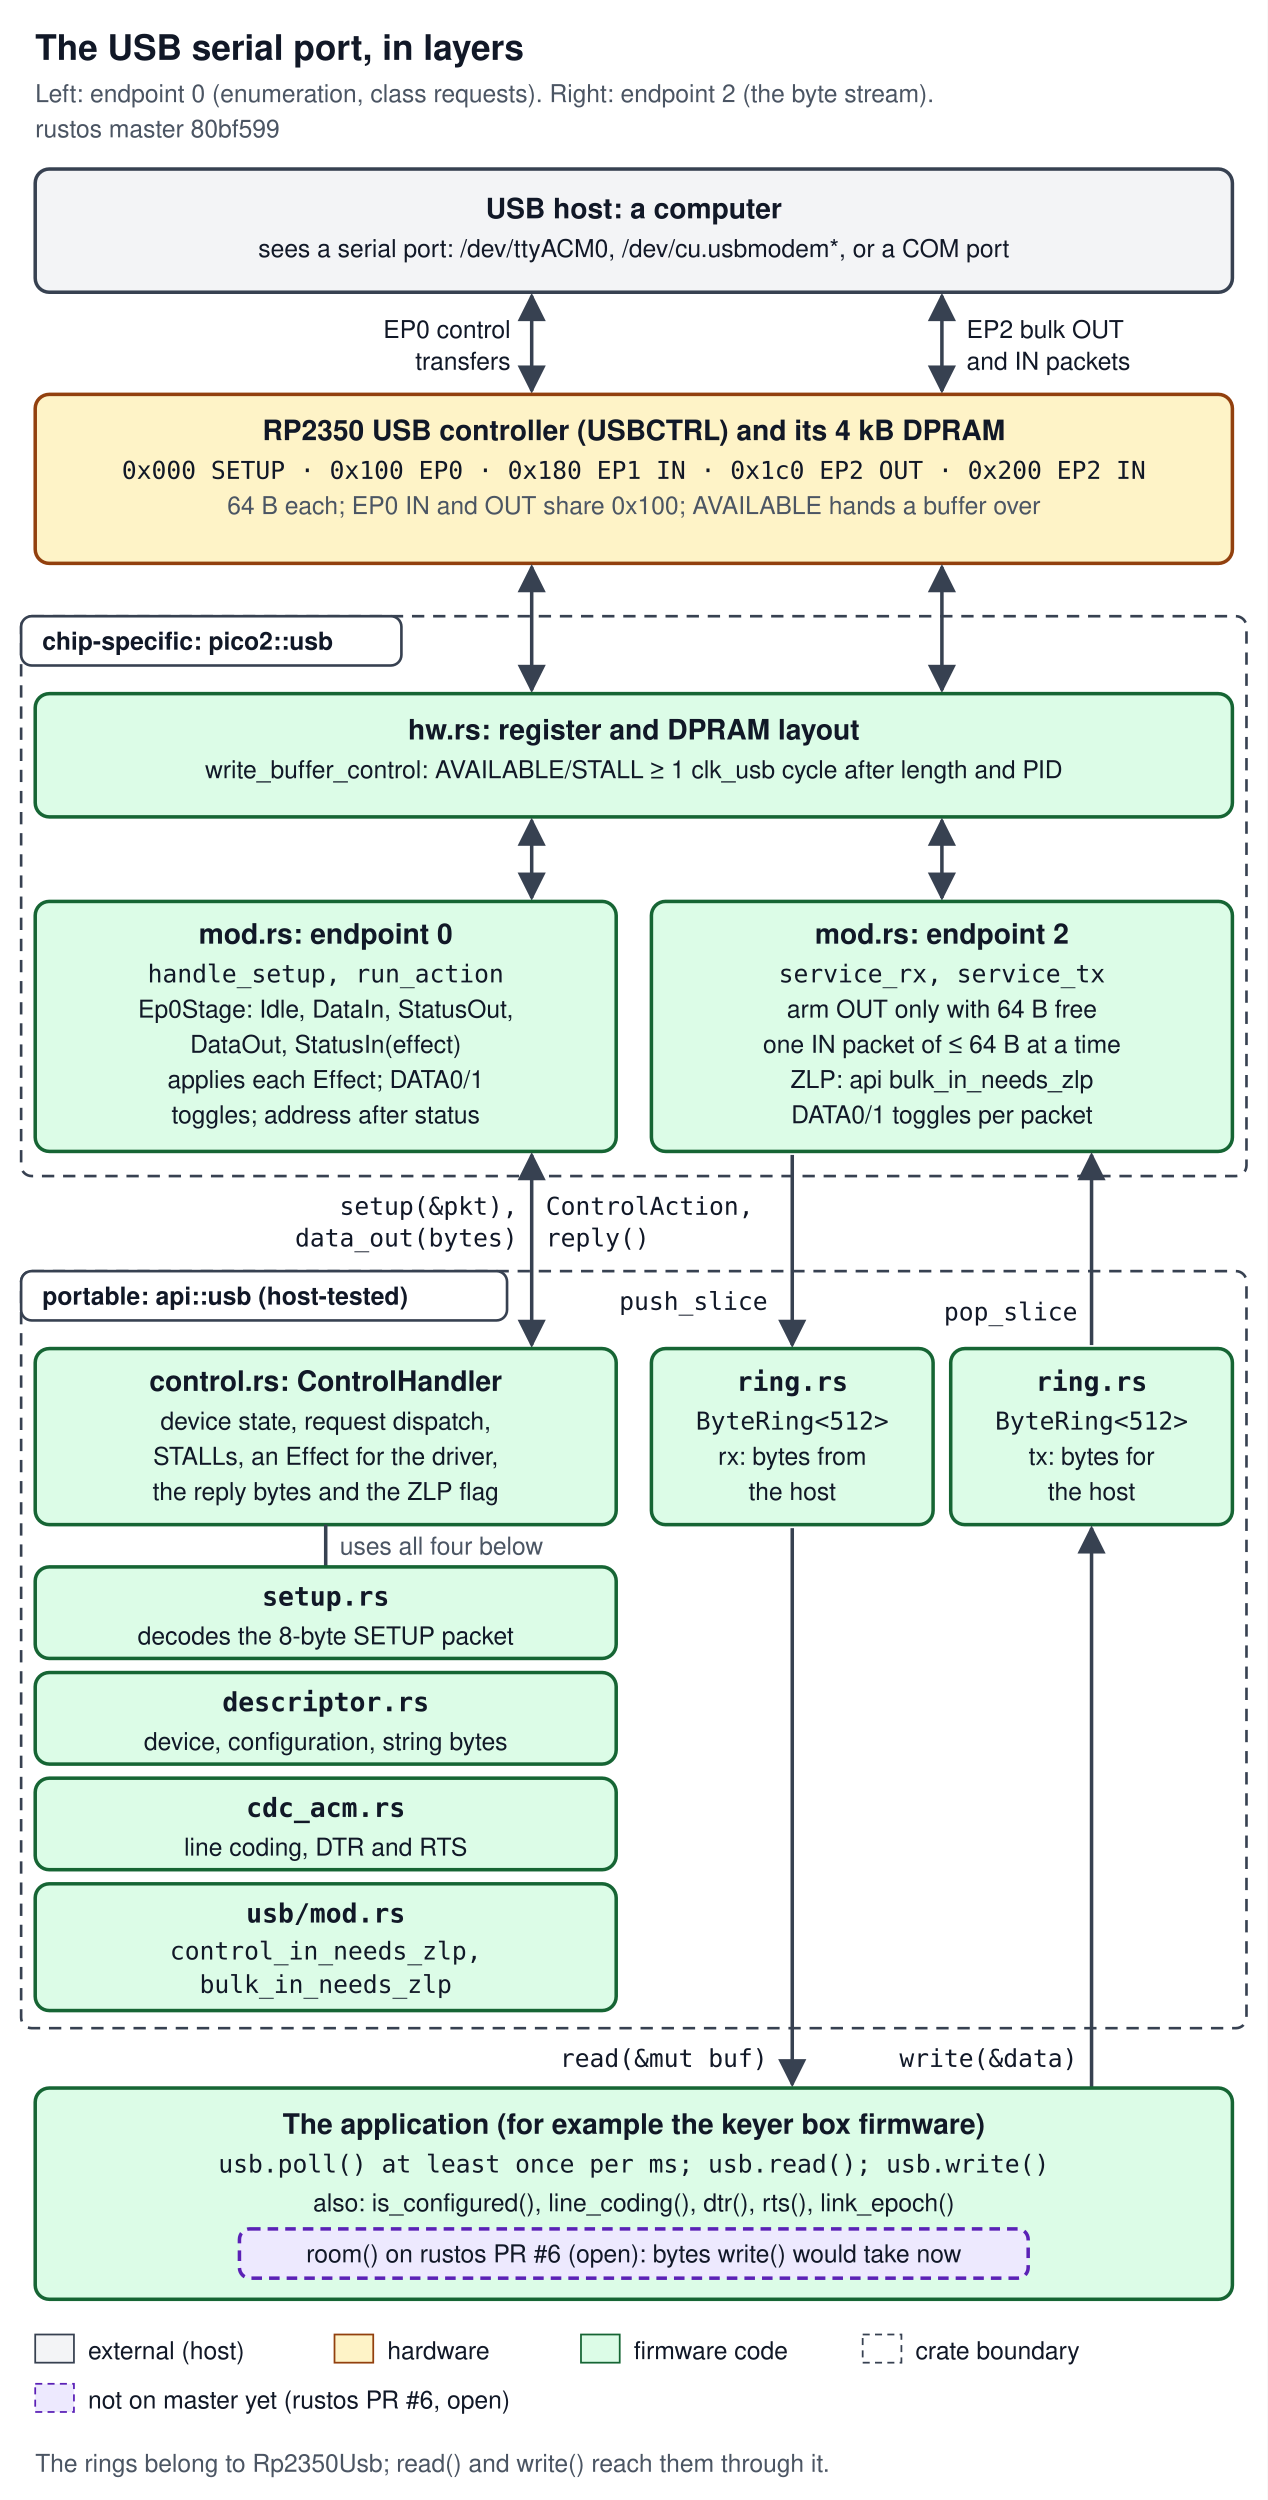
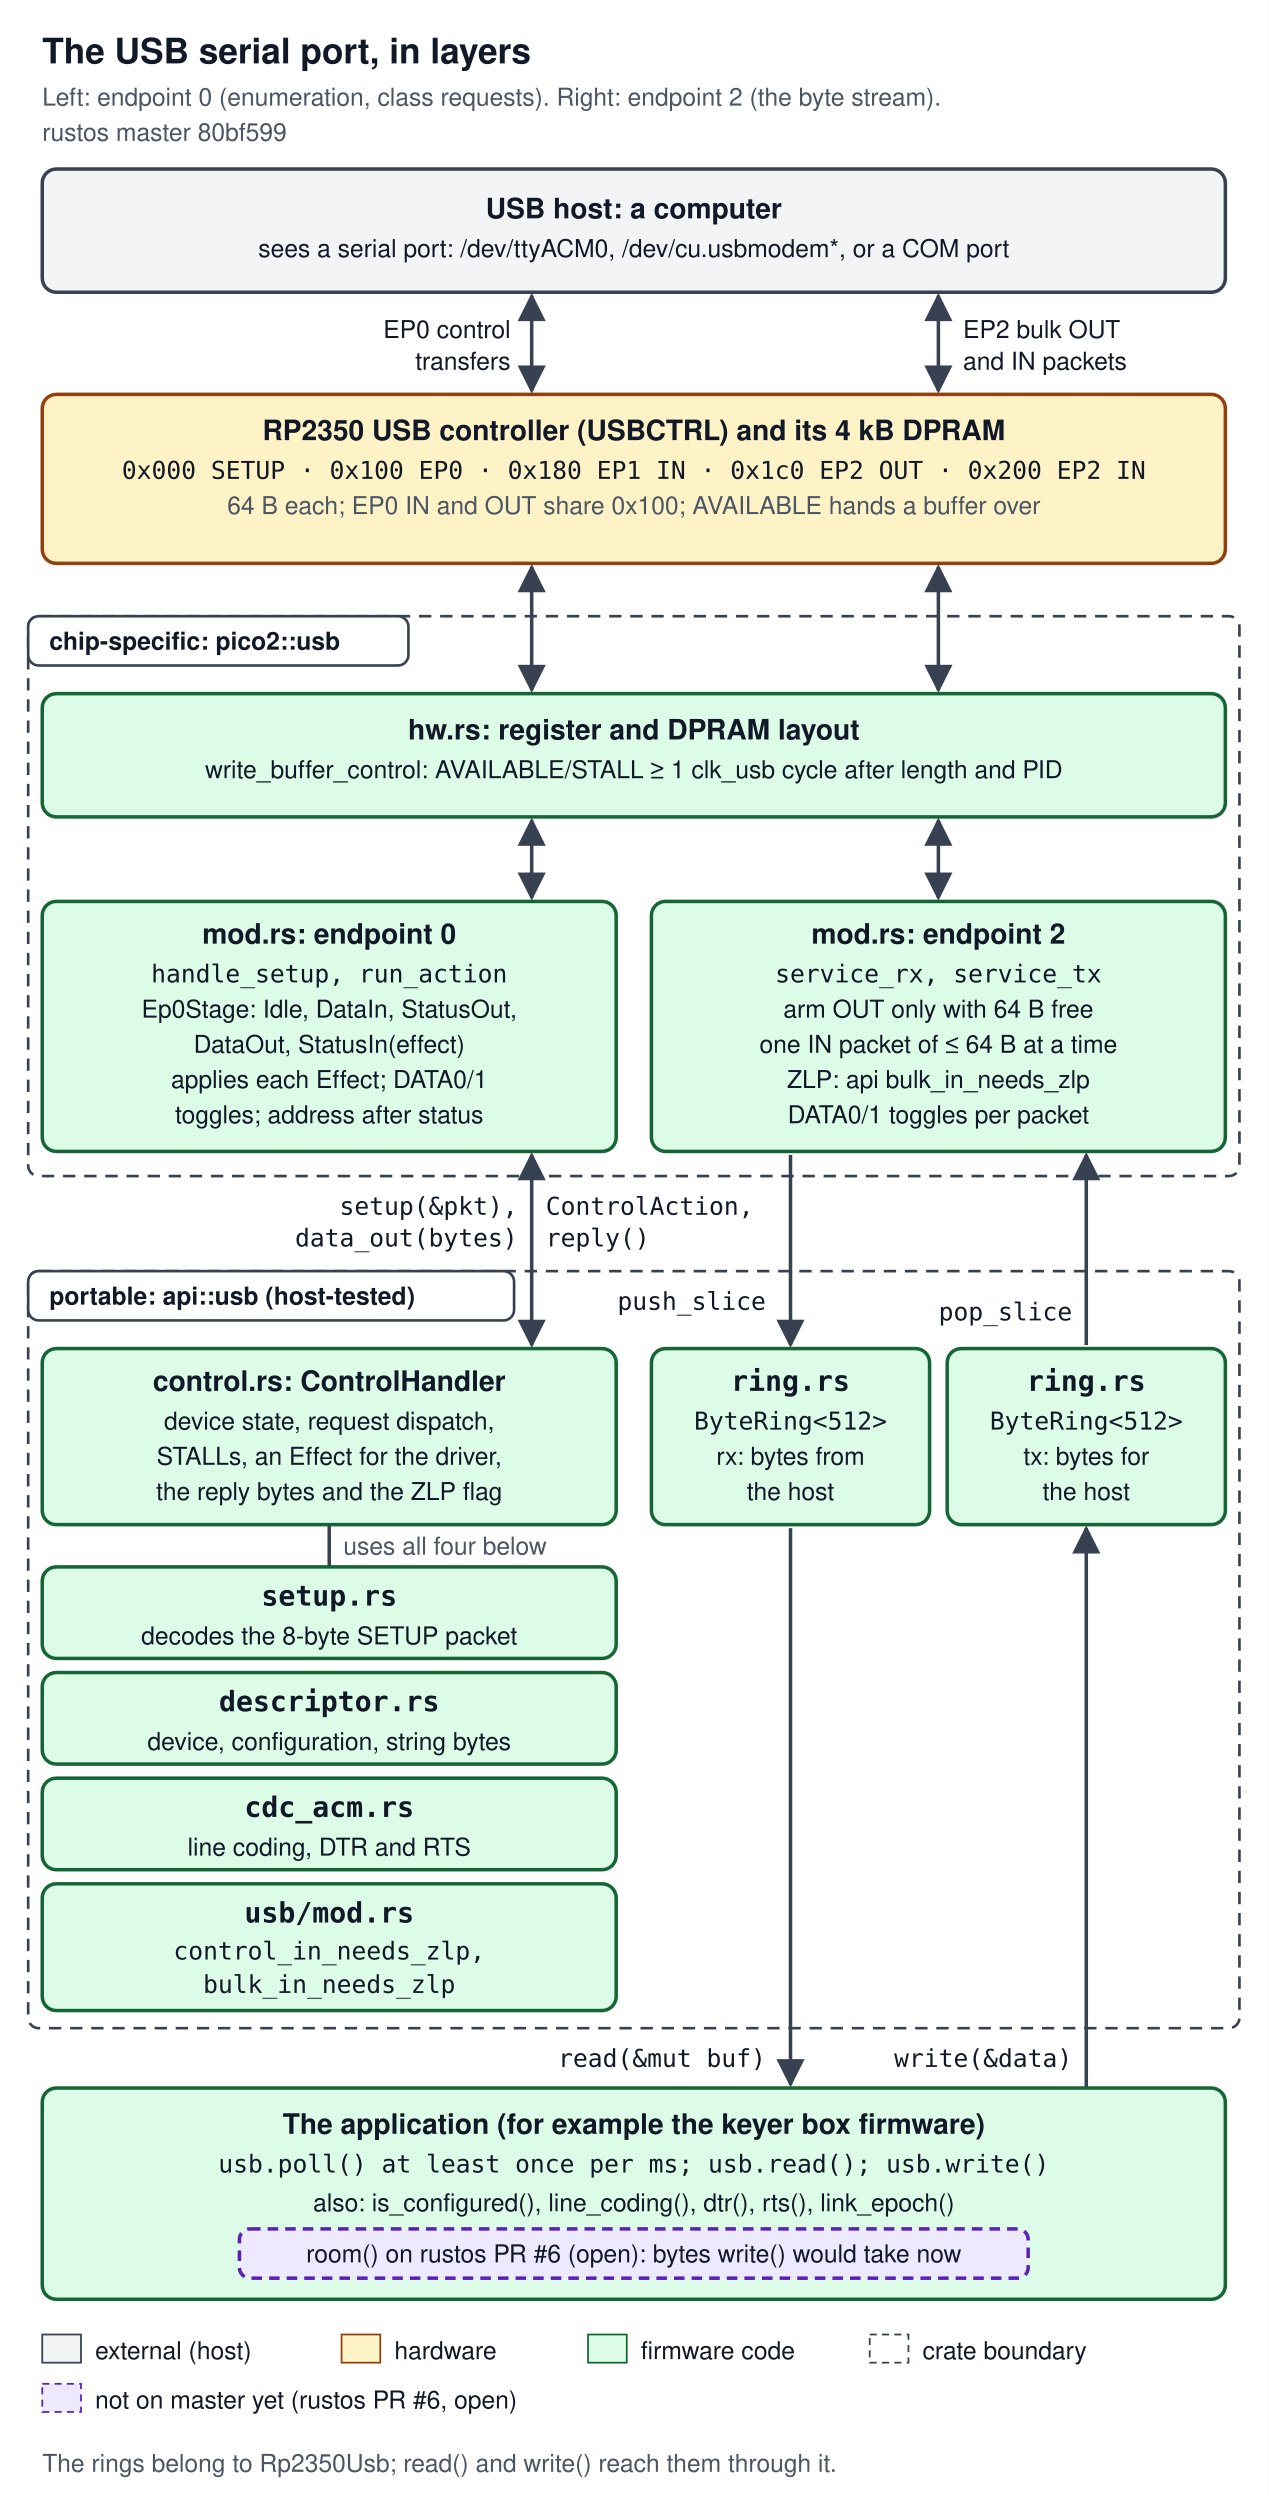
<svg xmlns="http://www.w3.org/2000/svg" viewBox="0 0 720 1420" width="720" height="1420" font-family="Helvetica, Arial, 'Liberation Sans', sans-serif" font-size="16" fill="#111827">
  <defs>
    <marker id="a03us-arrow" viewBox="0 0 10 10" refX="9" refY="5" markerWidth="8" markerHeight="8" orient="auto-start-reverse">
      <path d="M0,0 L10,5 L0,10 z" fill="#374151" />
    </marker>
  </defs>
  <rect x="0" y="0" width="720" height="1420" fill="#ffffff" />
-   <text x="20" y="34" font-size="20" font-weight="bold">The USB serial port, in layers</text>
-   <text x="20" y="58" font-size="14" fill="#4b5563">Left: endpoint 0 (enumeration, class requests). Right: endpoint 2 (the byte stream).</text>
-   <text x="20" y="78" font-size="14" fill="#4b5563">rustos master 80bf599</text>
-   <rect x="20" y="96" width="680" height="70" rx="8" fill="#f3f4f6" stroke="#374151" stroke-width="2" />
+   <text x="24" y="36" font-size="20" font-weight="bold">The USB serial port, in layers</text>
+   <text x="24" y="60" font-size="14" fill="#4b5563">Left: endpoint 0 (enumeration, class requests). Right: endpoint 2 (the byte stream).</text>
+   <text x="24" y="80" font-size="14" fill="#4b5563">rustos master 80bf599</text>
+   <rect x="24" y="96" width="672" height="70" rx="8" fill="#f3f4f6" stroke="#374151" stroke-width="2" />
  <text x="360" y="124" text-anchor="middle" font-weight="bold">USB host: a computer</text>
  <text x="360" y="146" text-anchor="middle" font-size="14">sees a serial port: /dev/ttyACM0, /dev/cu.usbmodem*, or a COM port</text>
  <line x1="302" y1="168" x2="302" y2="222" stroke="#374151" stroke-width="2" marker-end="url(#a03us-arrow)" marker-start="url(#a03us-arrow)" />
  <text x="290" y="192" text-anchor="end" font-size="14">EP0 control</text>
  <text x="290" y="210" text-anchor="end" font-size="14">transfers</text>
-   <line x1="535" y1="168" x2="535" y2="222" stroke="#374151" stroke-width="2" marker-end="url(#a03us-arrow)" marker-start="url(#a03us-arrow)" />
-   <text x="549" y="192" font-size="14">EP2 bulk OUT</text>
-   <text x="549" y="210" font-size="14">and IN packets</text>
-   <rect x="20" y="224" width="680" height="96" rx="8" fill="#fef3c7" stroke="#92400e" stroke-width="2" />
+   <line x1="533" y1="168" x2="533" y2="222" stroke="#374151" stroke-width="2" marker-end="url(#a03us-arrow)" marker-start="url(#a03us-arrow)" />
+   <text x="547" y="192" font-size="14">EP2 bulk OUT</text>
+   <text x="547" y="210" font-size="14">and IN packets</text>
+   <rect x="24" y="224" width="672" height="96" rx="8" fill="#fef3c7" stroke="#92400e" stroke-width="2" />
  <text x="360" y="250" text-anchor="middle" font-weight="bold">RP2350 USB controller (USBCTRL) and its 4 kB DPRAM</text>
  <text x="360" y="272" text-anchor="middle" font-size="14" font-family="Menlo, Consolas, 'DejaVu Sans Mono', monospace">0x000 SETUP · 0x100 EP0 · 0x180 EP1 IN · 0x1c0 EP2 OUT · 0x200 EP2 IN</text>
  <text x="360" y="292" text-anchor="middle" font-size="14" fill="#4b5563">64 B each; EP0 IN and OUT share 0x100; AVAILABLE hands a buffer over</text>
  <line x1="302" y1="322" x2="302" y2="392" stroke="#374151" stroke-width="2" marker-end="url(#a03us-arrow)" marker-start="url(#a03us-arrow)" />
-   <line x1="535" y1="322" x2="535" y2="392" stroke="#374151" stroke-width="2" marker-end="url(#a03us-arrow)" marker-start="url(#a03us-arrow)" />
-   <rect x="12" y="350" width="696" height="318" rx="6" fill="none" stroke="#374151" stroke-width="1.5" stroke-dasharray="7 5" />
-   <rect x="12" y="350" width="216" height="28" rx="6" fill="#ffffff" stroke="#374151" stroke-width="1.5" />
-   <text x="24" y="369" font-size="14" font-weight="bold">chip-specific: pico2::usb</text>
-   <rect x="20" y="394" width="680" height="70" rx="8" fill="#dcfce7" stroke="#166534" stroke-width="2" />
+   <line x1="533" y1="322" x2="533" y2="392" stroke="#374151" stroke-width="2" marker-end="url(#a03us-arrow)" marker-start="url(#a03us-arrow)" />
+   <rect x="16" y="350" width="688" height="318" rx="6" fill="none" stroke="#374151" stroke-width="1.5" stroke-dasharray="7 5" />
+   <rect x="16" y="350" width="216" height="28" rx="6" fill="#ffffff" stroke="#374151" stroke-width="1.5" />
+   <text x="28" y="369" font-size="14" font-weight="bold">chip-specific: pico2::usb</text>
+   <rect x="24" y="394" width="672" height="70" rx="8" fill="#dcfce7" stroke="#166534" stroke-width="2" />
  <text x="360" y="420" text-anchor="middle" font-weight="bold">hw.rs: register and DPRAM layout</text>
  <text x="360" y="442" text-anchor="middle" font-size="14">write_buffer_control: AVAILABLE/STALL ≥ 1 clk_usb cycle after length and PID</text>
  <line x1="302" y1="466" x2="302" y2="510" stroke="#374151" stroke-width="2" marker-end="url(#a03us-arrow)" marker-start="url(#a03us-arrow)" />
-   <line x1="535" y1="466" x2="535" y2="510" stroke="#374151" stroke-width="2" marker-end="url(#a03us-arrow)" marker-start="url(#a03us-arrow)" />
-   <rect x="20" y="512" width="330" height="142" rx="8" fill="#dcfce7" stroke="#166534" stroke-width="2" />
-   <text x="185" y="536" text-anchor="middle" font-weight="bold">mod.rs: endpoint 0</text>
-   <text x="185" y="558" text-anchor="middle" font-size="14" font-family="Menlo, Consolas, 'DejaVu Sans Mono', monospace">handle_setup, run_action</text>
-   <text x="185" y="578" text-anchor="middle" font-size="14">Ep0Stage: Idle, DataIn, StatusOut,</text>
-   <text x="185" y="598" text-anchor="middle" font-size="14">DataOut, StatusIn(effect)</text>
-   <text x="185" y="618" text-anchor="middle" font-size="14">applies each Effect; DATA0/1</text>
-   <text x="185" y="638" text-anchor="middle" font-size="14">toggles; address after status</text>
-   <rect x="370" y="512" width="330" height="142" rx="8" fill="#dcfce7" stroke="#166534" stroke-width="2" />
-   <text x="535" y="536" text-anchor="middle" font-weight="bold">mod.rs: endpoint 2</text>
-   <text x="535" y="558" text-anchor="middle" font-size="14" font-family="Menlo, Consolas, 'DejaVu Sans Mono', monospace">service_rx, service_tx</text>
-   <text x="535" y="578" text-anchor="middle" font-size="14">arm OUT only with 64 B free</text>
-   <text x="535" y="598" text-anchor="middle" font-size="14">one IN packet of ≤ 64 B at a time</text>
-   <text x="535" y="618" text-anchor="middle" font-size="14">ZLP: api bulk_in_needs_zlp</text>
-   <text x="535" y="638" text-anchor="middle" font-size="14">DATA0/1 toggles per packet</text>
-   <rect x="12" y="722" width="696" height="430" rx="6" fill="none" stroke="#374151" stroke-width="1.5" stroke-dasharray="7 5" />
-   <rect x="12" y="722" width="276" height="28" rx="6" fill="#ffffff" stroke="#374151" stroke-width="1.5" />
-   <text x="24" y="741" font-size="14" font-weight="bold">portable: api::usb (host-tested)</text>
+   <line x1="533" y1="466" x2="533" y2="510" stroke="#374151" stroke-width="2" marker-end="url(#a03us-arrow)" marker-start="url(#a03us-arrow)" />
+   <rect x="24" y="512" width="326" height="142" rx="8" fill="#dcfce7" stroke="#166534" stroke-width="2" />
+   <text x="187" y="536" text-anchor="middle" font-weight="bold">mod.rs: endpoint 0</text>
+   <text x="187" y="558" text-anchor="middle" font-size="14" font-family="Menlo, Consolas, 'DejaVu Sans Mono', monospace">handle_setup, run_action</text>
+   <text x="187" y="578" text-anchor="middle" font-size="14">Ep0Stage: Idle, DataIn, StatusOut,</text>
+   <text x="187" y="598" text-anchor="middle" font-size="14">DataOut, StatusIn(effect)</text>
+   <text x="187" y="618" text-anchor="middle" font-size="14">applies each Effect; DATA0/1</text>
+   <text x="187" y="638" text-anchor="middle" font-size="14">toggles; address after status</text>
+   <rect x="370" y="512" width="326" height="142" rx="8" fill="#dcfce7" stroke="#166534" stroke-width="2" />
+   <text x="533" y="536" text-anchor="middle" font-weight="bold">mod.rs: endpoint 2</text>
+   <text x="533" y="558" text-anchor="middle" font-size="14" font-family="Menlo, Consolas, 'DejaVu Sans Mono', monospace">service_rx, service_tx</text>
+   <text x="533" y="578" text-anchor="middle" font-size="14">arm OUT only with 64 B free</text>
+   <text x="533" y="598" text-anchor="middle" font-size="14">one IN packet of ≤ 64 B at a time</text>
+   <text x="533" y="618" text-anchor="middle" font-size="14">ZLP: api bulk_in_needs_zlp</text>
+   <text x="533" y="638" text-anchor="middle" font-size="14">DATA0/1 toggles per packet</text>
+   <rect x="16" y="722" width="688" height="430" rx="6" fill="none" stroke="#374151" stroke-width="1.5" stroke-dasharray="7 5" />
+   <rect x="16" y="722" width="276" height="28" rx="6" fill="#ffffff" stroke="#374151" stroke-width="1.5" />
+   <text x="28" y="741" font-size="14" font-weight="bold">portable: api::usb (host-tested)</text>
  <line x1="302" y1="656" x2="302" y2="764" stroke="#374151" stroke-width="2" marker-end="url(#a03us-arrow)" marker-start="url(#a03us-arrow)" />
  <text x="294" y="690" text-anchor="end" font-size="14" font-family="Menlo, Consolas, 'DejaVu Sans Mono', monospace">setup(&amp;pkt),</text>
  <text x="294" y="708" text-anchor="end" font-size="14" font-family="Menlo, Consolas, 'DejaVu Sans Mono', monospace">data_out(bytes)</text>
  <text x="310" y="690" font-size="14" font-family="Menlo, Consolas, 'DejaVu Sans Mono', monospace">ControlAction,</text>
  <text x="310" y="708" font-size="14" font-family="Menlo, Consolas, 'DejaVu Sans Mono', monospace">reply()</text>
-   <line x1="450" y1="656" x2="450" y2="764" stroke="#374151" stroke-width="2" marker-end="url(#a03us-arrow)" />
-   <text x="436" y="744" text-anchor="end" font-size="14" font-family="Menlo, Consolas, 'DejaVu Sans Mono', monospace">push_slice</text>
-   <line x1="620" y1="764" x2="620" y2="656" stroke="#374151" stroke-width="2" marker-end="url(#a03us-arrow)" />
-   <text x="612" y="750" text-anchor="end" font-size="14" font-family="Menlo, Consolas, 'DejaVu Sans Mono', monospace">pop_slice</text>
-   <rect x="20" y="766" width="330" height="100" rx="8" fill="#dcfce7" stroke="#166534" stroke-width="2" />
-   <text x="185" y="790" text-anchor="middle" font-weight="bold">control.rs: ControlHandler</text>
-   <text x="185" y="812" text-anchor="middle" font-size="14">device state, request dispatch,</text>
-   <text x="185" y="832" text-anchor="middle" font-size="14">STALLs, an Effect for the driver,</text>
-   <text x="185" y="852" text-anchor="middle" font-size="14">the reply bytes and the ZLP flag</text>
-   <line x1="185" y1="866" x2="185" y2="890" stroke="#374151" stroke-width="2" />
-   <text x="193" y="883" font-size="14" fill="#4b5563">uses all four below</text>
-   <rect x="20" y="890" width="330" height="52" rx="8" fill="#dcfce7" stroke="#166534" stroke-width="2" />
-   <text x="185" y="912" text-anchor="middle" font-size="15" font-weight="bold" font-family="Menlo, Consolas, 'DejaVu Sans Mono', monospace">setup.rs</text>
-   <text x="185" y="934" text-anchor="middle" font-size="14">decodes the 8-byte SETUP packet</text>
-   <rect x="20" y="950" width="330" height="52" rx="8" fill="#dcfce7" stroke="#166534" stroke-width="2" />
-   <text x="185" y="972" text-anchor="middle" font-size="15" font-weight="bold" font-family="Menlo, Consolas, 'DejaVu Sans Mono', monospace">descriptor.rs</text>
-   <text x="185" y="994" text-anchor="middle" font-size="14">device, configuration, string bytes</text>
-   <rect x="20" y="1010" width="330" height="52" rx="8" fill="#dcfce7" stroke="#166534" stroke-width="2" />
-   <text x="185" y="1032" text-anchor="middle" font-size="15" font-weight="bold" font-family="Menlo, Consolas, 'DejaVu Sans Mono', monospace">cdc_acm.rs</text>
-   <text x="185" y="1054" text-anchor="middle" font-size="14">line coding, DTR and RTS</text>
-   <rect x="20" y="1070" width="330" height="72" rx="8" fill="#dcfce7" stroke="#166534" stroke-width="2" />
-   <text x="185" y="1092" text-anchor="middle" font-size="15" font-weight="bold" font-family="Menlo, Consolas, 'DejaVu Sans Mono', monospace">usb/mod.rs</text>
-   <text x="185" y="1113" text-anchor="middle" font-size="14" font-family="Menlo, Consolas, 'DejaVu Sans Mono', monospace">control_in_needs_zlp,</text>
-   <text x="185" y="1132" text-anchor="middle" font-size="14" font-family="Menlo, Consolas, 'DejaVu Sans Mono', monospace">bulk_in_needs_zlp</text>
-   <rect x="370" y="766" width="160" height="100" rx="8" fill="#dcfce7" stroke="#166534" stroke-width="2" />
-   <text x="450" y="790" text-anchor="middle" font-size="15" font-weight="bold" font-family="Menlo, Consolas, 'DejaVu Sans Mono', monospace">ring.rs</text>
-   <text x="450" y="812" text-anchor="middle" font-size="14" font-family="Menlo, Consolas, 'DejaVu Sans Mono', monospace">ByteRing&lt;512&gt;</text>
-   <text x="450" y="832" text-anchor="middle" font-size="14">rx: bytes from</text>
-   <text x="450" y="852" text-anchor="middle" font-size="14">the host</text>
-   <rect x="540" y="766" width="160" height="100" rx="8" fill="#dcfce7" stroke="#166534" stroke-width="2" />
-   <text x="620" y="790" text-anchor="middle" font-size="15" font-weight="bold" font-family="Menlo, Consolas, 'DejaVu Sans Mono', monospace">ring.rs</text>
-   <text x="620" y="812" text-anchor="middle" font-size="14" font-family="Menlo, Consolas, 'DejaVu Sans Mono', monospace">ByteRing&lt;512&gt;</text>
-   <text x="620" y="832" text-anchor="middle" font-size="14">tx: bytes for</text>
-   <text x="620" y="852" text-anchor="middle" font-size="14">the host</text>
-   <line x1="450" y1="868" x2="450" y2="1184" stroke="#374151" stroke-width="2" marker-end="url(#a03us-arrow)" />
-   <text x="436" y="1174" text-anchor="end" font-size="14" font-family="Menlo, Consolas, 'DejaVu Sans Mono', monospace">read(&amp;mut buf)</text>
-   <line x1="620" y1="1186" x2="620" y2="868" stroke="#374151" stroke-width="2" marker-end="url(#a03us-arrow)" />
-   <text x="612" y="1174" text-anchor="end" font-size="14" font-family="Menlo, Consolas, 'DejaVu Sans Mono', monospace">write(&amp;data)</text>
-   <rect x="20" y="1186" width="680" height="120" rx="8" fill="#dcfce7" stroke="#166534" stroke-width="2" />
+   <line x1="449" y1="656" x2="449" y2="764" stroke="#374151" stroke-width="2" marker-end="url(#a03us-arrow)" />
+   <text x="435" y="744" text-anchor="end" font-size="14" font-family="Menlo, Consolas, 'DejaVu Sans Mono', monospace">push_slice</text>
+   <line x1="617" y1="764" x2="617" y2="656" stroke="#374151" stroke-width="2" marker-end="url(#a03us-arrow)" />
+   <text x="609" y="750" text-anchor="end" font-size="14" font-family="Menlo, Consolas, 'DejaVu Sans Mono', monospace">pop_slice</text>
+   <rect x="24" y="766" width="326" height="100" rx="8" fill="#dcfce7" stroke="#166534" stroke-width="2" />
+   <text x="187" y="790" text-anchor="middle" font-weight="bold">control.rs: ControlHandler</text>
+   <text x="187" y="812" text-anchor="middle" font-size="14">device state, request dispatch,</text>
+   <text x="187" y="832" text-anchor="middle" font-size="14">STALLs, an Effect for the driver,</text>
+   <text x="187" y="852" text-anchor="middle" font-size="14">the reply bytes and the ZLP flag</text>
+   <line x1="187" y1="866" x2="187" y2="890" stroke="#374151" stroke-width="2" />
+   <text x="195" y="883" font-size="14" fill="#4b5563">uses all four below</text>
+   <rect x="24" y="890" width="326" height="52" rx="8" fill="#dcfce7" stroke="#166534" stroke-width="2" />
+   <text x="187" y="912" text-anchor="middle" font-size="16" font-weight="bold" font-family="Menlo, Consolas, 'DejaVu Sans Mono', monospace">setup.rs</text>
+   <text x="187" y="934" text-anchor="middle" font-size="14">decodes the 8-byte SETUP packet</text>
+   <rect x="24" y="950" width="326" height="52" rx="8" fill="#dcfce7" stroke="#166534" stroke-width="2" />
+   <text x="187" y="972" text-anchor="middle" font-size="16" font-weight="bold" font-family="Menlo, Consolas, 'DejaVu Sans Mono', monospace">descriptor.rs</text>
+   <text x="187" y="994" text-anchor="middle" font-size="14">device, configuration, string bytes</text>
+   <rect x="24" y="1010" width="326" height="52" rx="8" fill="#dcfce7" stroke="#166534" stroke-width="2" />
+   <text x="187" y="1032" text-anchor="middle" font-size="16" font-weight="bold" font-family="Menlo, Consolas, 'DejaVu Sans Mono', monospace">cdc_acm.rs</text>
+   <text x="187" y="1054" text-anchor="middle" font-size="14">line coding, DTR and RTS</text>
+   <rect x="24" y="1070" width="326" height="72" rx="8" fill="#dcfce7" stroke="#166534" stroke-width="2" />
+   <text x="187" y="1092" text-anchor="middle" font-size="16" font-weight="bold" font-family="Menlo, Consolas, 'DejaVu Sans Mono', monospace">usb/mod.rs</text>
+   <text x="187" y="1113" text-anchor="middle" font-size="14" font-family="Menlo, Consolas, 'DejaVu Sans Mono', monospace">control_in_needs_zlp,</text>
+   <text x="187" y="1132" text-anchor="middle" font-size="14" font-family="Menlo, Consolas, 'DejaVu Sans Mono', monospace">bulk_in_needs_zlp</text>
+   <rect x="370" y="766" width="158" height="100" rx="8" fill="#dcfce7" stroke="#166534" stroke-width="2" />
+   <text x="449" y="790" text-anchor="middle" font-size="16" font-weight="bold" font-family="Menlo, Consolas, 'DejaVu Sans Mono', monospace">ring.rs</text>
+   <text x="449" y="812" text-anchor="middle" font-size="14" font-family="Menlo, Consolas, 'DejaVu Sans Mono', monospace">ByteRing&lt;512&gt;</text>
+   <text x="449" y="832" text-anchor="middle" font-size="14">rx: bytes from</text>
+   <text x="449" y="852" text-anchor="middle" font-size="14">the host</text>
+   <rect x="538" y="766" width="158" height="100" rx="8" fill="#dcfce7" stroke="#166534" stroke-width="2" />
+   <text x="617" y="790" text-anchor="middle" font-size="16" font-weight="bold" font-family="Menlo, Consolas, 'DejaVu Sans Mono', monospace">ring.rs</text>
+   <text x="617" y="812" text-anchor="middle" font-size="14" font-family="Menlo, Consolas, 'DejaVu Sans Mono', monospace">ByteRing&lt;512&gt;</text>
+   <text x="617" y="832" text-anchor="middle" font-size="14">tx: bytes for</text>
+   <text x="617" y="852" text-anchor="middle" font-size="14">the host</text>
+   <line x1="449" y1="868" x2="449" y2="1184" stroke="#374151" stroke-width="2" marker-end="url(#a03us-arrow)" />
+   <text x="435" y="1174" text-anchor="end" font-size="14" font-family="Menlo, Consolas, 'DejaVu Sans Mono', monospace">read(&amp;mut buf)</text>
+   <line x1="617" y1="1186" x2="617" y2="868" stroke="#374151" stroke-width="2" marker-end="url(#a03us-arrow)" />
+   <text x="609" y="1174" text-anchor="end" font-size="14" font-family="Menlo, Consolas, 'DejaVu Sans Mono', monospace">write(&amp;data)</text>
+   <rect x="24" y="1186" width="672" height="120" rx="8" fill="#dcfce7" stroke="#166534" stroke-width="2" />
  <text x="360" y="1212" text-anchor="middle" font-weight="bold">The application (for example the keyer box firmware)</text>
  <text x="360" y="1234" text-anchor="middle" font-size="14" font-family="Menlo, Consolas, 'DejaVu Sans Mono', monospace">usb.poll() at least once per ms; usb.read(); usb.write()</text>
  <text x="360" y="1256" text-anchor="middle" font-size="14">also: is_configured(), line_coding(), dtr(), rts(), link_epoch()</text>
  <rect x="136" y="1266" width="448" height="28" rx="6" fill="#ede9fe" stroke="#5b21b6" stroke-width="2" stroke-dasharray="6 4" />
  <text x="360" y="1285" text-anchor="middle" font-size="14">room() on rustos PR #6 (open): bytes write() would take now</text>
-   <rect x="20" y="1326" width="22" height="16" fill="#f3f4f6" stroke="#374151" />
-   <text x="50" y="1340" font-size="14">external (host)</text>
-   <rect x="190" y="1326" width="22" height="16" fill="#fef3c7" stroke="#92400e" />
-   <text x="220" y="1340" font-size="14">hardware</text>
-   <rect x="330" y="1326" width="22" height="16" fill="#dcfce7" stroke="#166534" />
-   <text x="360" y="1340" font-size="14">firmware code</text>
-   <rect x="490" y="1326" width="22" height="16" fill="none" stroke="#374151" stroke-dasharray="4 3" />
-   <text x="520" y="1340" font-size="14">crate boundary</text>
-   <rect x="20" y="1354" width="22" height="16" fill="#ede9fe" stroke="#5b21b6" stroke-dasharray="4 3" />
-   <text x="50" y="1368" font-size="14">not on master yet (rustos PR #6, open)</text>
-   <text x="20" y="1404" font-size="14" fill="#4b5563">The rings belong to Rp2350Usb; read() and write() reach them through it.</text>
+   <rect x="24" y="1326" width="22" height="16" fill="#f3f4f6" stroke="#374151" />
+   <text x="54" y="1340" font-size="14">external (host)</text>
+   <rect x="194" y="1326" width="22" height="16" fill="#fef3c7" stroke="#92400e" />
+   <text x="224" y="1340" font-size="14">hardware</text>
+   <rect x="334" y="1326" width="22" height="16" fill="#dcfce7" stroke="#166534" />
+   <text x="364" y="1340" font-size="14">firmware code</text>
+   <rect x="494" y="1326" width="22" height="16" fill="none" stroke="#374151" stroke-dasharray="4 3" />
+   <text x="524" y="1340" font-size="14">crate boundary</text>
+   <rect x="24" y="1354" width="22" height="16" fill="#ede9fe" stroke="#5b21b6" stroke-dasharray="4 3" />
+   <text x="54" y="1368" font-size="14">not on master yet (rustos PR #6, open)</text>
+   <text x="24" y="1404" font-size="14" fill="#4b5563">The rings belong to Rp2350Usb; read() and write() reach them through it.</text>
</svg>
